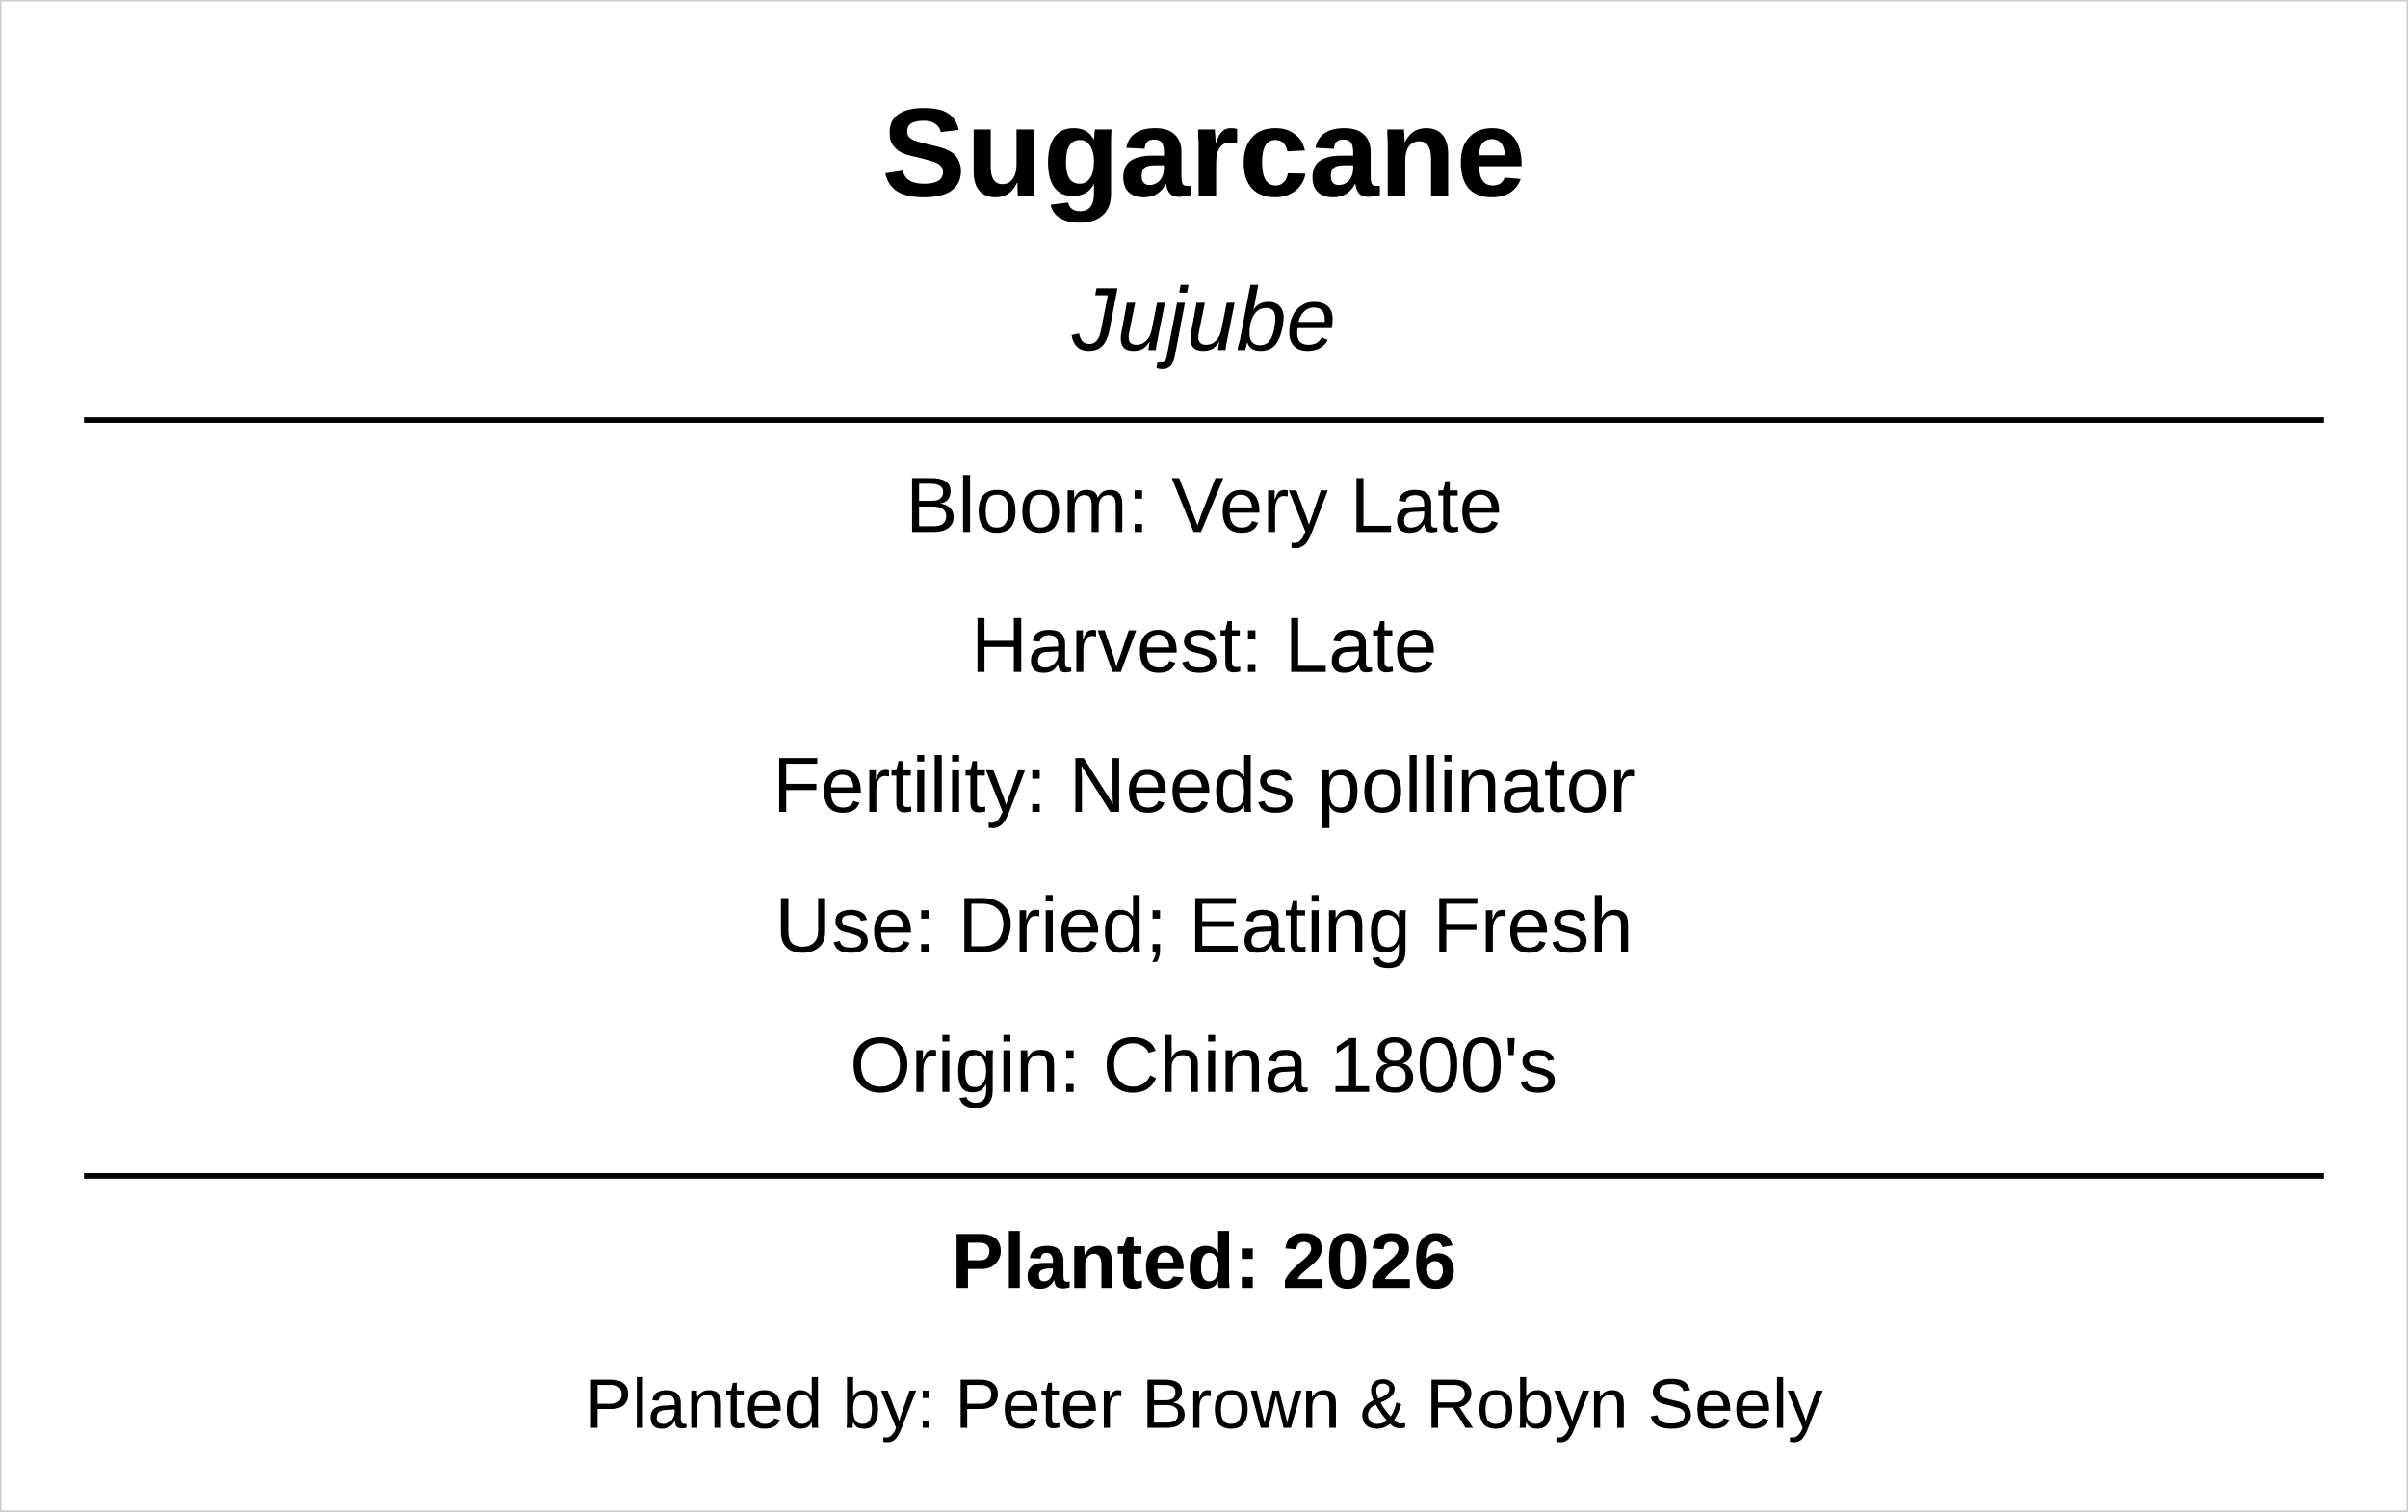
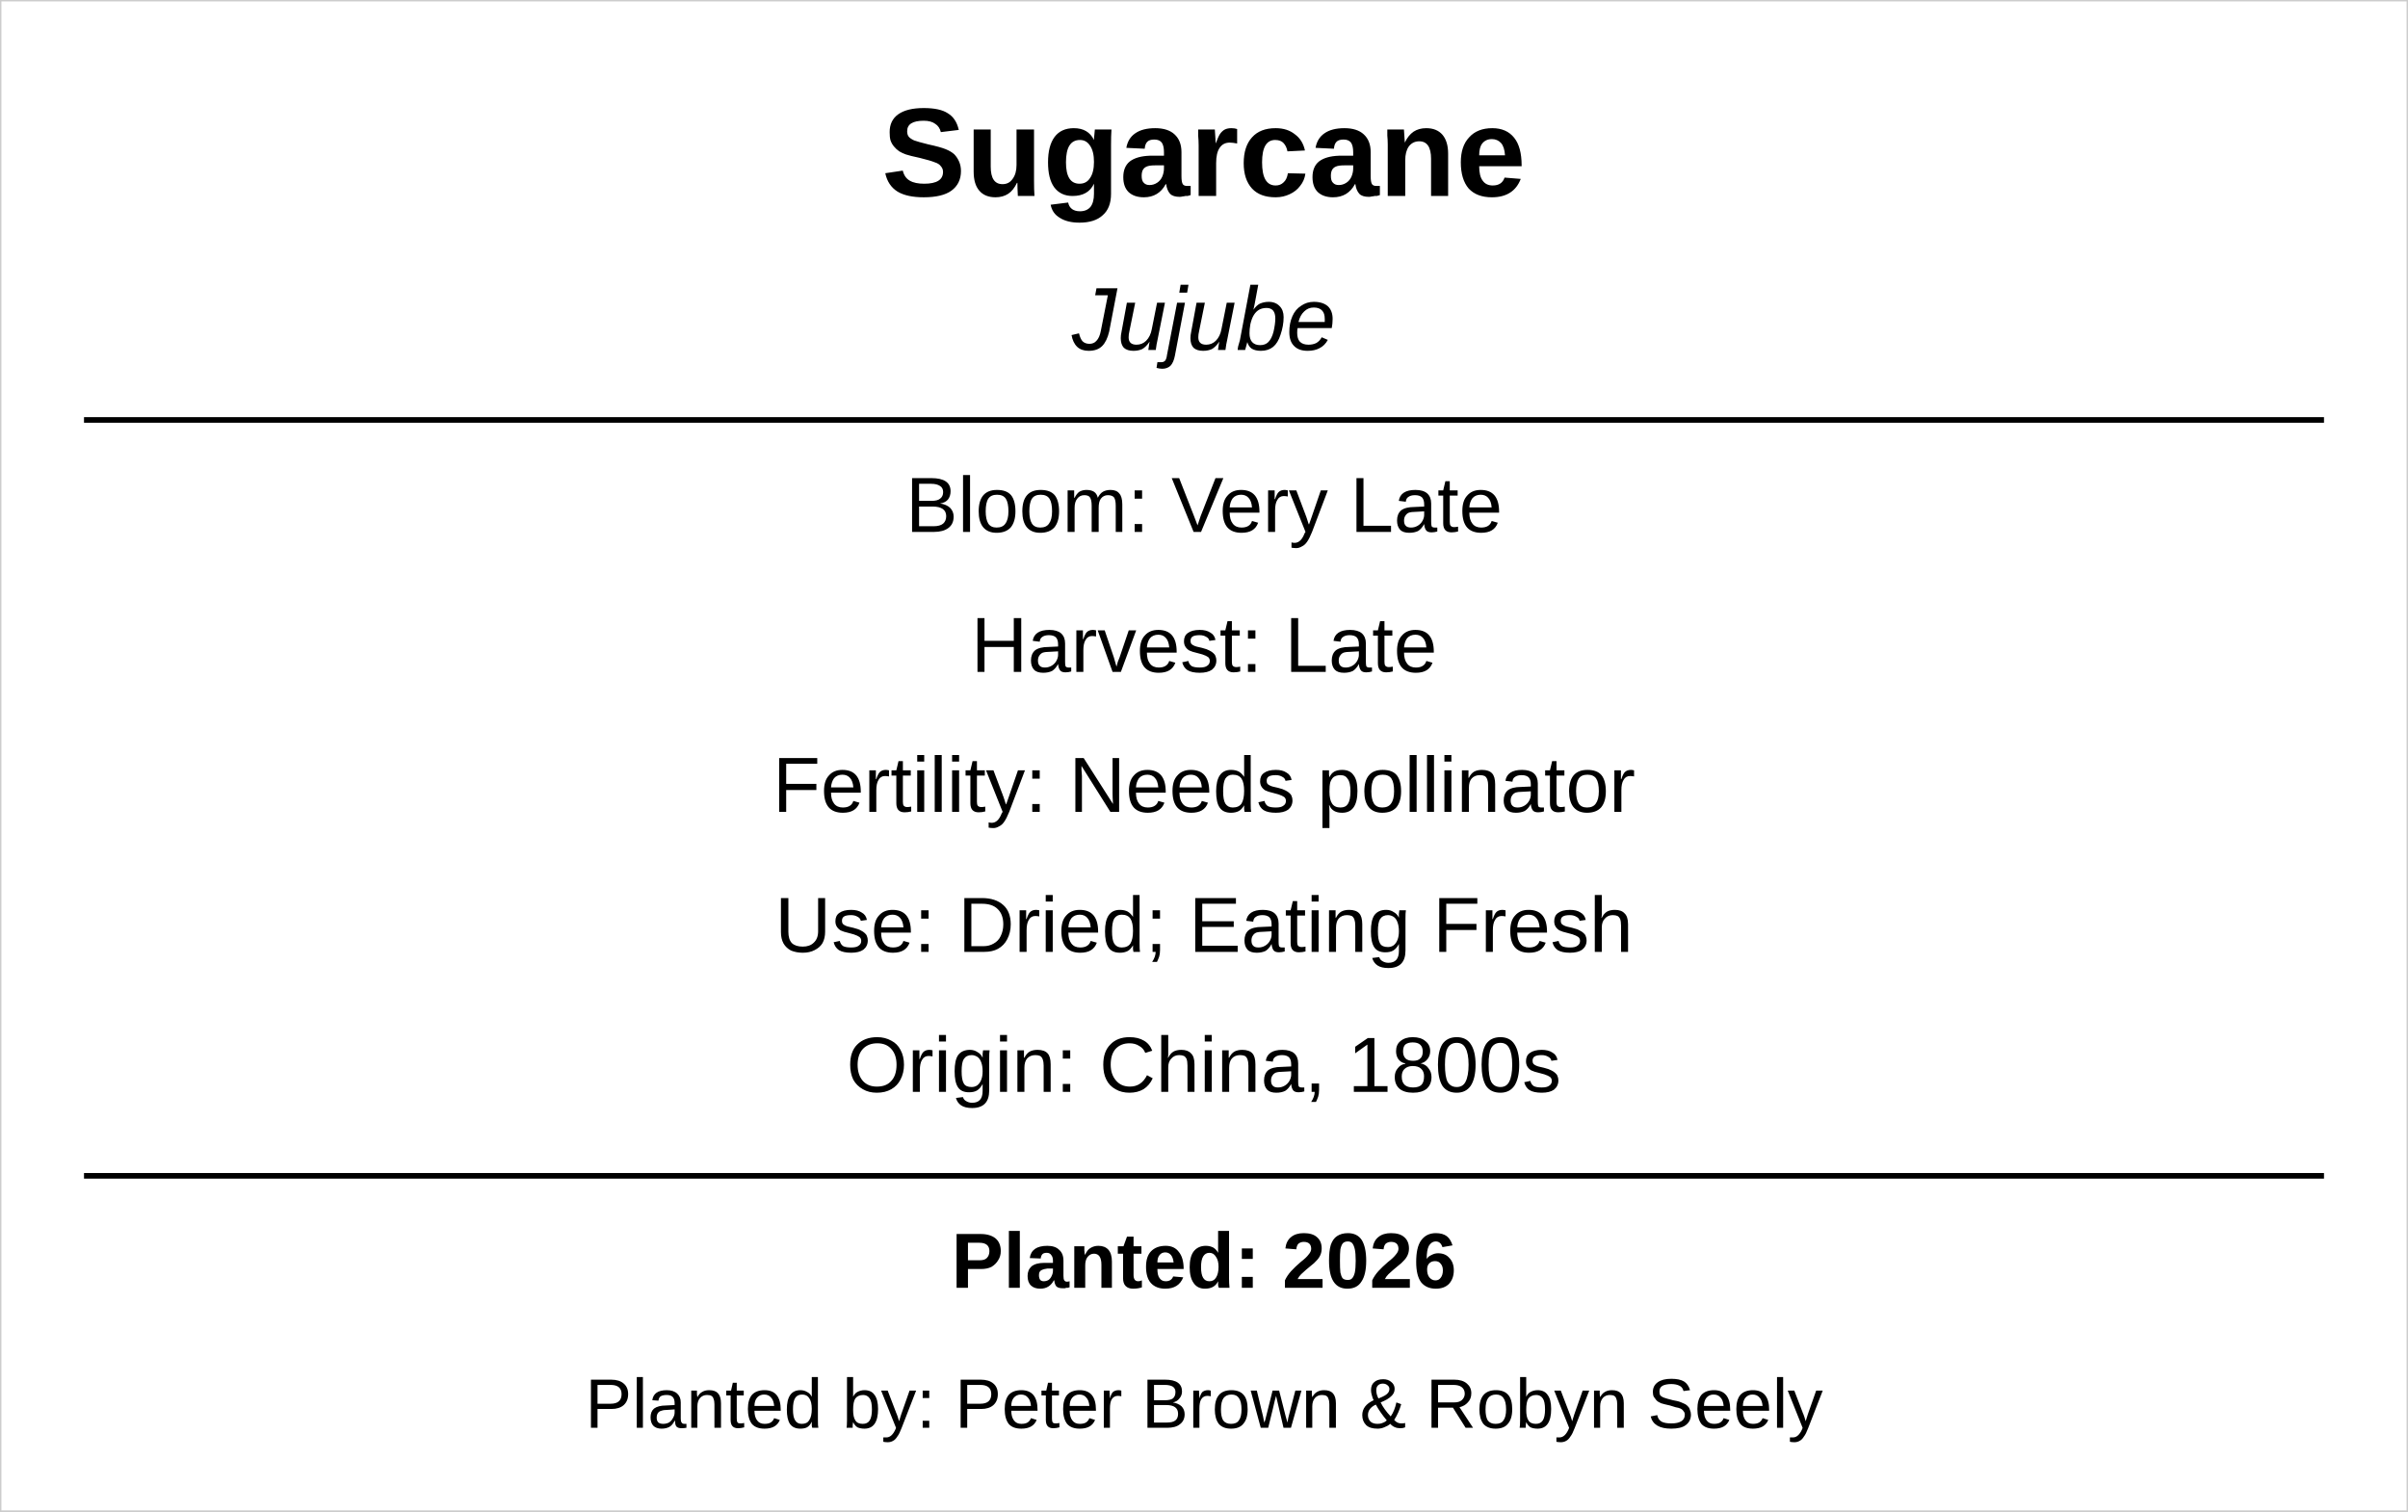
<svg xmlns="http://www.w3.org/2000/svg" width="86mm" height="54mm" viewBox="0 0 86 54">
  <rect x="0" y="0" width="86" height="54" fill="none" stroke="#cccccc" stroke-width="0.1" />
  <text x="43.0" y="7" font-family="Arial, Helvetica, sans-serif" font-size="4.5" font-weight="bold" text-anchor="middle" fill="black">Sugarcane</text>
  <text x="43.0" y="12.5" font-family="Arial, Helvetica, sans-serif" font-size="3.2" font-style="italic" text-anchor="middle" fill="black">Jujube</text>
  <line x1="3" y1="15" x2="83" y2="15" stroke="black" stroke-width="0.2" />
  <text x="43.0" y="19" font-family="Arial, Helvetica, sans-serif" font-size="2.8" text-anchor="middle" fill="black">Bloom: Very Late</text>
  <text x="43.0" y="24" font-family="Arial, Helvetica, sans-serif" font-size="2.8" text-anchor="middle" fill="black">Harvest: Late</text>
  <text x="43.0" y="29" font-family="Arial, Helvetica, sans-serif" font-size="2.8" text-anchor="middle" fill="black">Fertility: Needs pollinator</text>
  <text x="43.0" y="34" font-family="Arial, Helvetica, sans-serif" font-size="2.8" text-anchor="middle" fill="black">Use: Dried; Eating Fresh</text>
-   <text x="43.0" y="39" font-family="Arial, Helvetica, sans-serif" font-size="2.8" text-anchor="middle" fill="black">Origin: China 1800's</text>
+   <text x="43.0" y="39" font-family="Arial, Helvetica, sans-serif" font-size="2.8" text-anchor="middle" fill="black">Origin: China, 1800s</text>
  <line x1="3" y1="42" x2="83" y2="42" stroke="black" stroke-width="0.2" />
  <text x="43.0" y="46" font-family="Arial, Helvetica, sans-serif" font-size="2.8" font-weight="bold" text-anchor="middle" fill="black">Planted: 2026</text>
  <text x="43.0" y="51" font-family="Arial, Helvetica, sans-serif" font-size="2.5" text-anchor="middle" fill="black">Planted by: Peter Brown &amp; Robyn Seely</text>
</svg>
